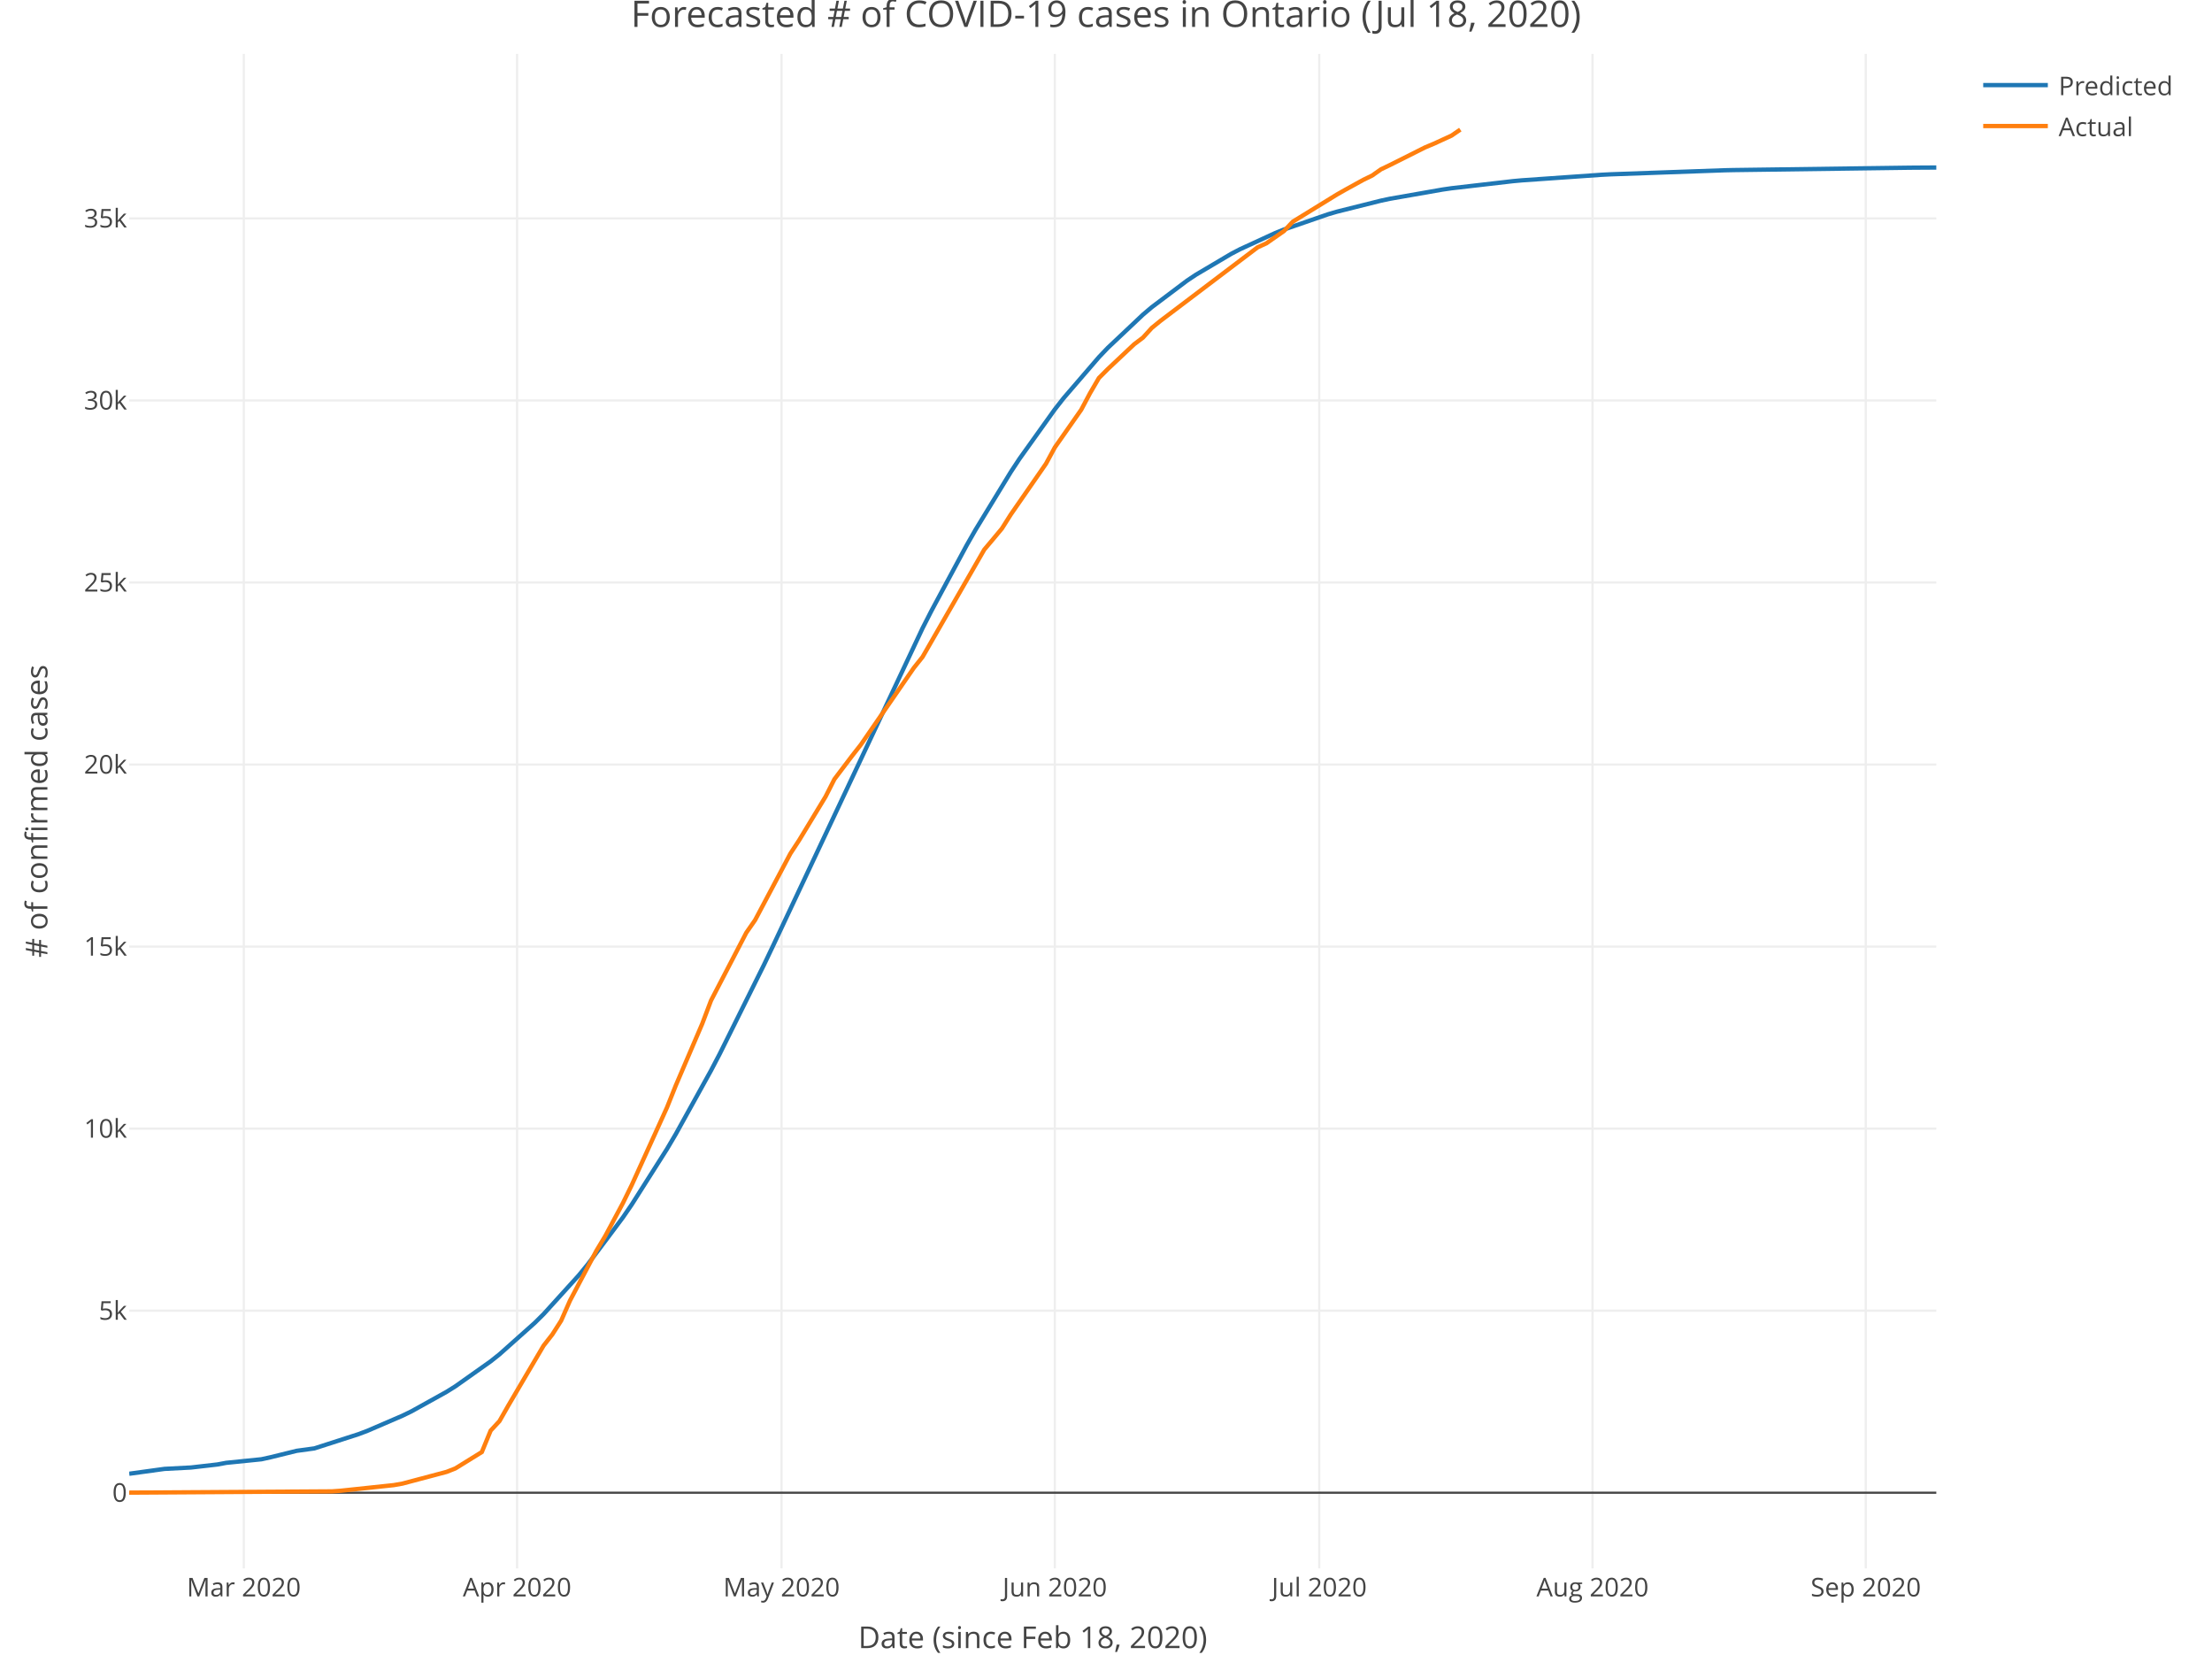
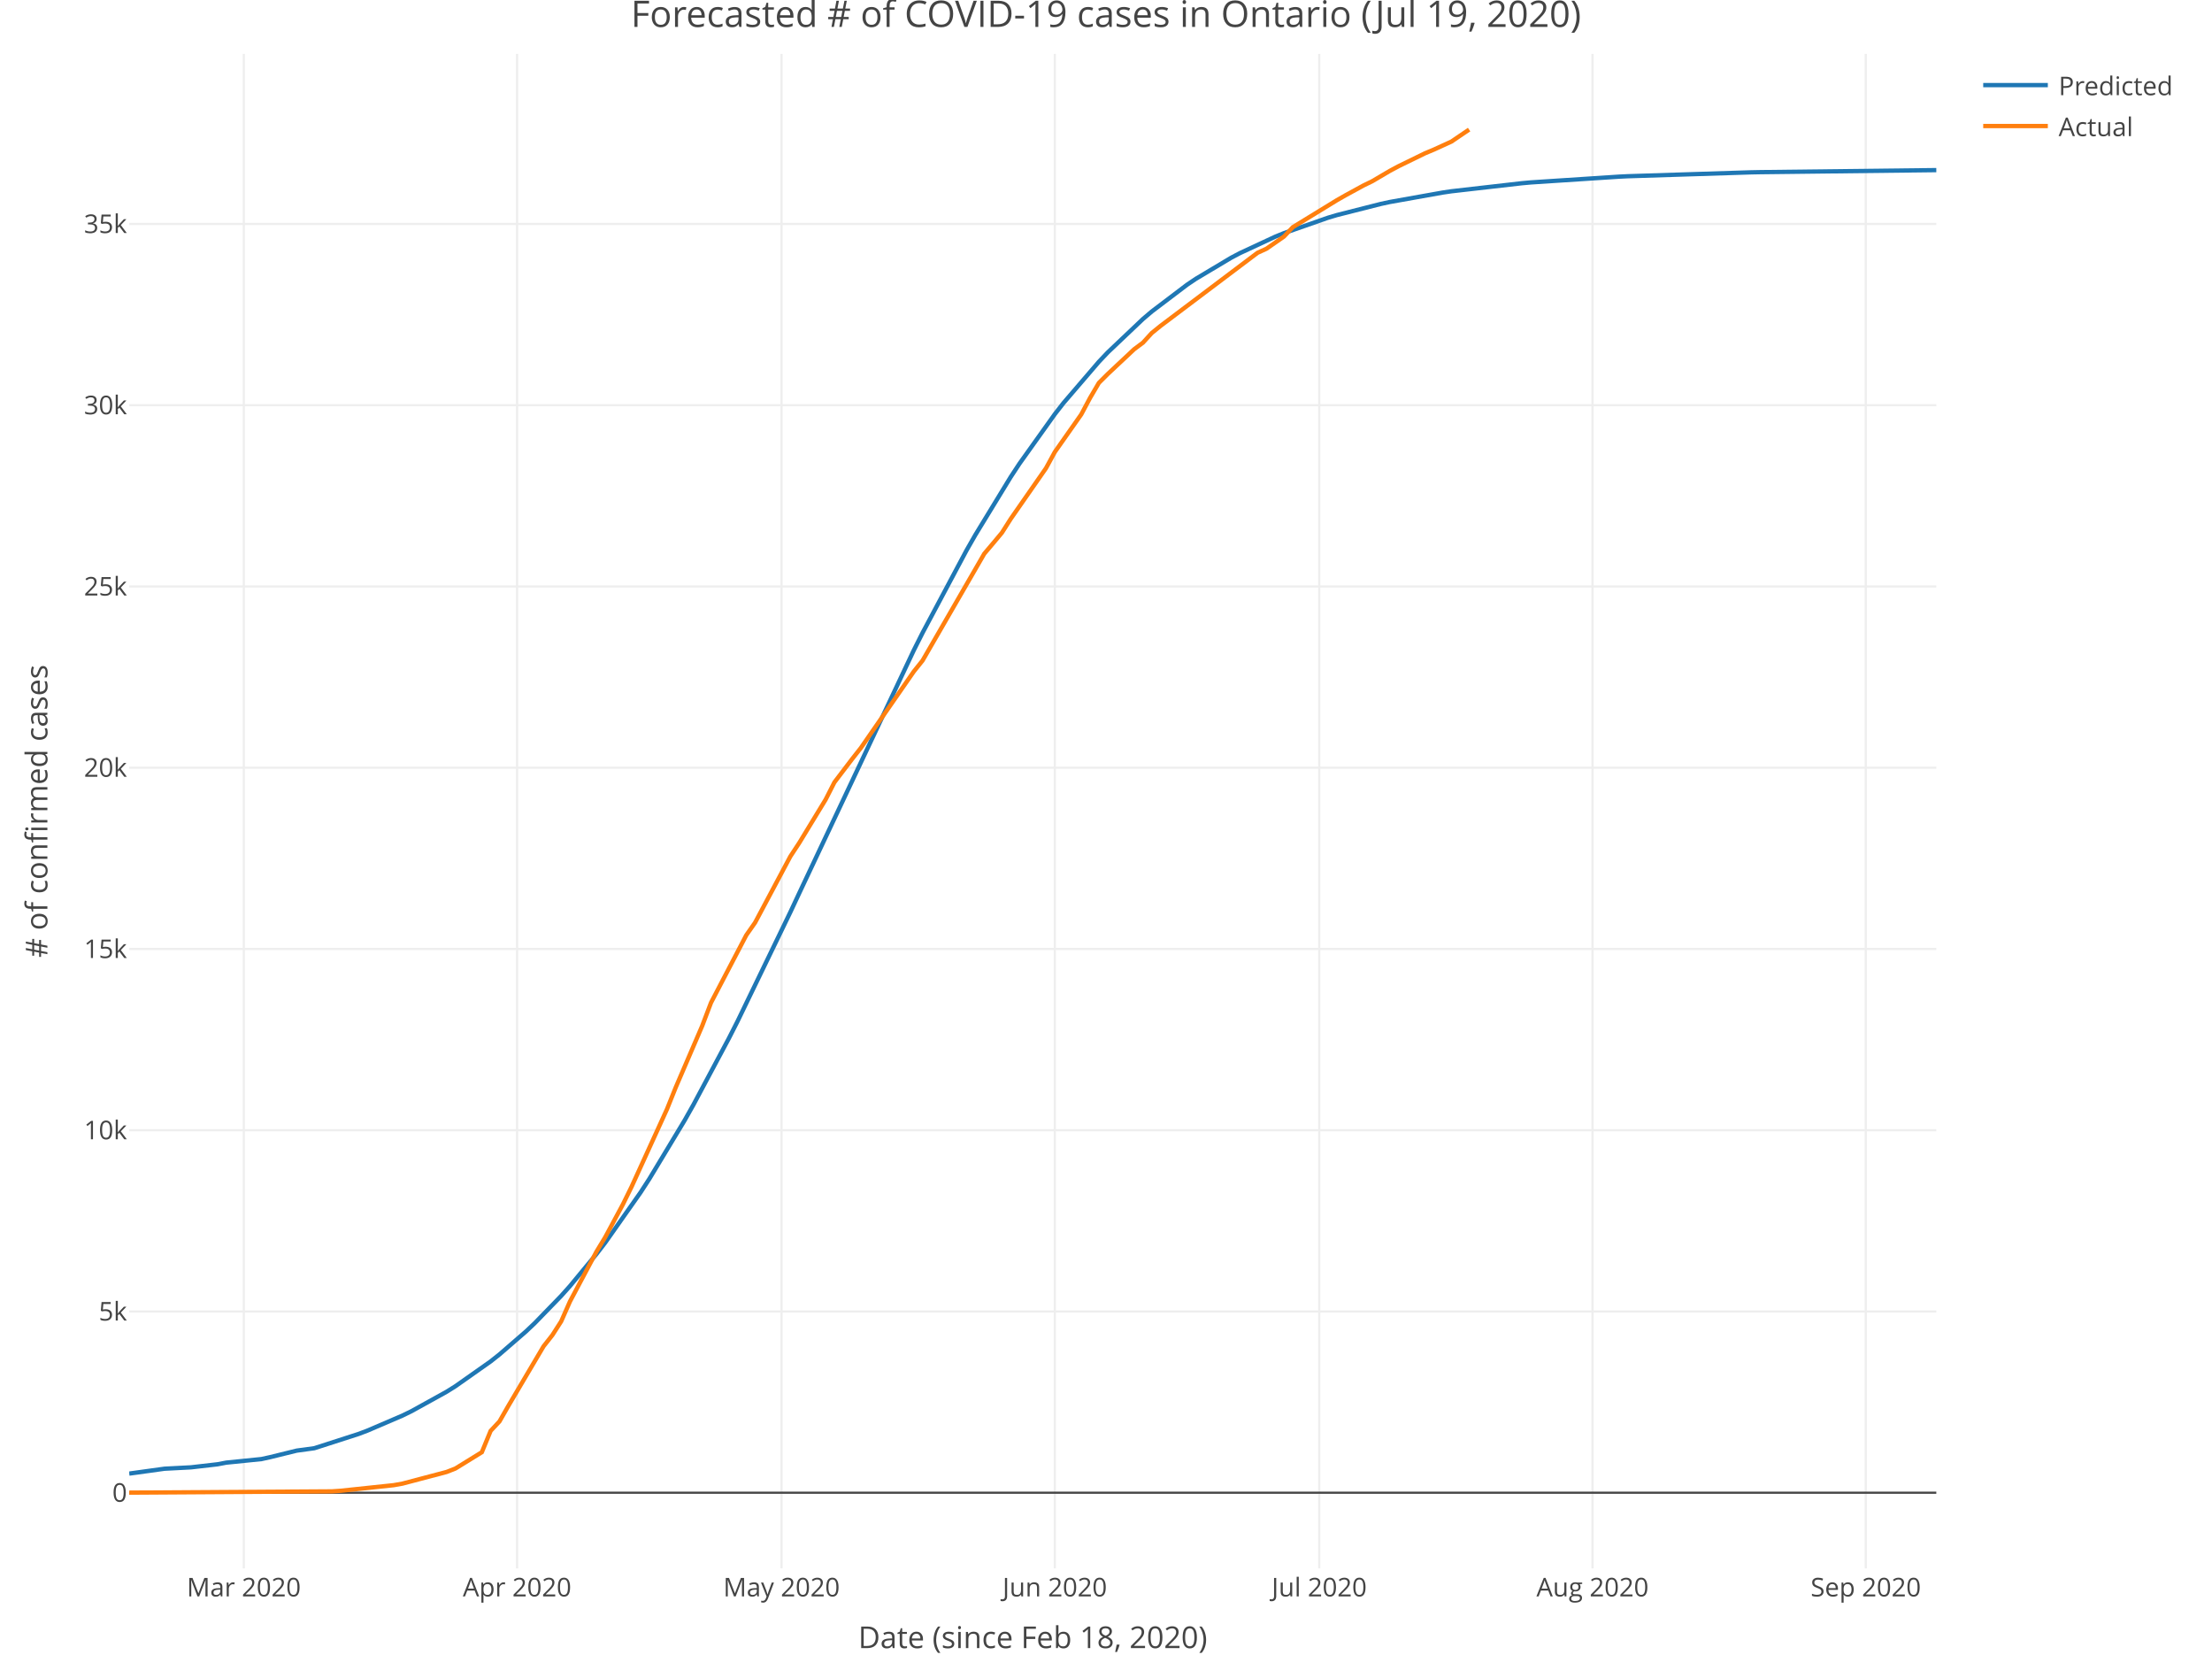
<svg xmlns="http://www.w3.org/2000/svg" class="main-svg" width="1027" height="768" style="" viewBox="0 0 1027 768">
  <rect x="0" y="0" width="1027" height="768" style="fill: rgb(255, 255, 255); fill-opacity: 1;" />
-   <defs id="defs-ae1c5c">
+   <defs id="defs-fed67e">
    <g class="clips">
-       <clipPath id="clipae1c5cxyplot" class="plotclip">
+       <clipPath id="clipfed67exyplot" class="plotclip">
        <rect width="839" height="703" />
      </clipPath>
-       <clipPath class="axesclip" id="clipae1c5cx">
+       <clipPath class="axesclip" id="clipfed67ex">
        <rect x="60" y="0" width="839" height="768" />
      </clipPath>
-       <clipPath class="axesclip" id="clipae1c5cy">
+       <clipPath class="axesclip" id="clipfed67ey">
        <rect x="0" y="25" width="1027" height="703" />
      </clipPath>
-       <clipPath class="axesclip" id="clipae1c5cxy">
+       <clipPath class="axesclip" id="clipfed67exy">
        <rect x="60" y="25" width="839" height="703" />
      </clipPath>
    </g>
    <g class="gradients" />
  </defs>
  <g class="bglayer" />
  <g class="layer-below">
    <g class="imagelayer" />
    <g class="shapelayer" />
  </g>
  <g class="cartesianlayer">
    <g class="subplot xy">
      <g class="layer-subplot">
        <g class="shapelayer" />
        <g class="imagelayer" />
      </g>
      <g class="gridlayer">
        <g class="x">
          <path class="xgrid crisp" transform="translate(113.2,0)" d="M0,25v703" style="stroke: rgb(238, 238, 238); stroke-opacity: 1; stroke-width: 1px;" />
          <path class="xgrid crisp" transform="translate(240.08,0)" d="M0,25v703" style="stroke: rgb(238, 238, 238); stroke-opacity: 1; stroke-width: 1px;" />
          <path class="xgrid crisp" transform="translate(362.86,0)" d="M0,25v703" style="stroke: rgb(238, 238, 238); stroke-opacity: 1; stroke-width: 1px;" />
          <path class="xgrid crisp" transform="translate(489.73,0)" d="M0,25v703" style="stroke: rgb(238, 238, 238); stroke-opacity: 1; stroke-width: 1px;" />
          <path class="xgrid crisp" transform="translate(612.51,0)" d="M0,25v703" style="stroke: rgb(238, 238, 238); stroke-opacity: 1; stroke-width: 1px;" />
          <path class="xgrid crisp" transform="translate(739.39,0)" d="M0,25v703" style="stroke: rgb(238, 238, 238); stroke-opacity: 1; stroke-width: 1px;" />
          <path class="xgrid crisp" transform="translate(866.26,0)" d="M0,25v703" style="stroke: rgb(238, 238, 238); stroke-opacity: 1; stroke-width: 1px;" />
        </g>
        <g class="y">
-           <path class="ygrid crisp" transform="translate(0,608.37)" d="M60,0h839" style="stroke: rgb(238, 238, 238); stroke-opacity: 1; stroke-width: 1px;" />
-           <path class="ygrid crisp" transform="translate(0,523.87)" d="M60,0h839" style="stroke: rgb(238, 238, 238); stroke-opacity: 1; stroke-width: 1px;" />
-           <path class="ygrid crisp" transform="translate(0,439.37)" d="M60,0h839" style="stroke: rgb(238, 238, 238); stroke-opacity: 1; stroke-width: 1px;" />
-           <path class="ygrid crisp" transform="translate(0,354.88)" d="M60,0h839" style="stroke: rgb(238, 238, 238); stroke-opacity: 1; stroke-width: 1px;" />
-           <path class="ygrid crisp" transform="translate(0,270.38)" d="M60,0h839" style="stroke: rgb(238, 238, 238); stroke-opacity: 1; stroke-width: 1px;" />
-           <path class="ygrid crisp" transform="translate(0,185.88)" d="M60,0h839" style="stroke: rgb(238, 238, 238); stroke-opacity: 1; stroke-width: 1px;" />
-           <path class="ygrid crisp" transform="translate(0,101.38)" d="M60,0h839" style="stroke: rgb(238, 238, 238); stroke-opacity: 1; stroke-width: 1px;" />
+           <path class="ygrid crisp" transform="translate(0,608.74)" d="M60,0h839" style="stroke: rgb(238, 238, 238); stroke-opacity: 1; stroke-width: 1px;" />
+           <path class="ygrid crisp" transform="translate(0,524.61)" d="M60,0h839" style="stroke: rgb(238, 238, 238); stroke-opacity: 1; stroke-width: 1px;" />
+           <path class="ygrid crisp" transform="translate(0,440.48)" d="M60,0h839" style="stroke: rgb(238, 238, 238); stroke-opacity: 1; stroke-width: 1px;" />
+           <path class="ygrid crisp" transform="translate(0,356.35)" d="M60,0h839" style="stroke: rgb(238, 238, 238); stroke-opacity: 1; stroke-width: 1px;" />
+           <path class="ygrid crisp" transform="translate(0,272.22)" d="M60,0h839" style="stroke: rgb(238, 238, 238); stroke-opacity: 1; stroke-width: 1px;" />
+           <path class="ygrid crisp" transform="translate(0,188.09)" d="M60,0h839" style="stroke: rgb(238, 238, 238); stroke-opacity: 1; stroke-width: 1px;" />
+           <path class="ygrid crisp" transform="translate(0,103.96)" d="M60,0h839" style="stroke: rgb(238, 238, 238); stroke-opacity: 1; stroke-width: 1px;" />
        </g>
      </g>
      <g class="zerolinelayer">
        <path class="yzl zl crisp" transform="translate(0,692.87)" d="M60,0h839" style="stroke: rgb(68, 68, 68); stroke-opacity: 1; stroke-width: 1px;" />
      </g>
      <path class="xlines-below" />
      <path class="ylines-below" />
      <g class="overlines-below" />
      <g class="xaxislayer-below" />
      <g class="yaxislayer-below" />
      <g class="overaxes-below" />
-       <g class="plot" transform="translate(60, 25)" clip-path="url('#clipae1c5cxyplot')">
+       <g class="plot" transform="translate(60, 25)" clip-path="url('#clipfed67exyplot')">
        <g class="scatterlayer mlayer">
-           <g class="trace scatter trace3f4f02" style="stroke-miterlimit: 2; opacity: 1;">
+           <g class="trace scatter traceb9f020" style="stroke-miterlimit: 2; opacity: 1;">
            <g class="fills" />
            <g class="errorbars" />
            <g class="lines">
-               <path class="js-line" d="M0,659.06L16.37,656.81L28.65,656.17L40.93,654.76L45.02,654L61.39,652.34L65.48,651.44L77.76,648.42L85.95,647.3L106.41,640.71L110.5,639.17L126.87,632.12L130.97,630.13L147.34,621.04L151.43,618.48L167.8,606.89L171.89,603.64L188.26,589.05L192.36,584.99L208.73,566.94L212.82,561.97L229.19,540.11L233.28,534.15L249.65,508.36L253.75,501.42L270.12,471.88L274.21,464.07L294.67,422.9L298.77,414.32L368.34,266.57L372.43,258.56L388.8,228.12L392.9,220.95L409.27,194.13L413.36,187.92L429.73,165.03L433.82,159.8L450.2,140.79L454.29,136.5L470.66,121.05L474.75,117.59L491.12,105.27L495.21,102.54L511.59,92.85L515.68,90.71L532.05,83.18L536.14,81.53L556.6,74.46L560.7,73.26L581.16,68.14L585.25,67.27L609.81,62.97L613.9,62.38L642.55,59.07L646.64,58.7L683.48,56.13L687.57,55.92L740.78,54.03L744.87,53.94L826.72,52.84L830.81,52.81L839,52.76" style="vector-effect: non-scaling-stroke; fill: none; stroke: rgb(31, 119, 180); stroke-opacity: 1; stroke-width: 2px; opacity: 1;" />
+               <path class="js-line" d="M0,658.99L16.37,656.73L28.65,656.09L40.93,654.68L45.02,653.91L61.39,652.25L65.48,651.35L77.76,648.33L85.95,647.21L106.41,640.62L110.5,639.08L126.87,632.06L130.97,630.06L147.34,621.01L151.43,618.45L167.8,606.92L171.89,603.68L184.17,593.04L188.26,589.17L200.54,576.52L204.63,571.95L216.91,557.11L221,551.78L237.38,528.52L241.47,522.21L257.84,495.07L261.93,487.82L278.3,457.16L282.4,449.11L306.95,398.38L311.04,389.64L364.25,276.85L368.34,268.72L388.8,230.35L392.9,223.19L409.27,196.38L413.36,190.16L429.73,167.24L433.82,161.99L450.2,142.91L454.29,138.6L470.66,123.07L474.75,119.59L491.12,107.18L495.21,104.42L511.59,94.65L515.68,92.49L532.05,84.88L536.14,83.21L556.6,76.05L560.7,74.83L581.16,69.64L585.25,68.76L609.81,64.38L613.9,63.78L646.64,60.04L650.74,59.67L691.66,57L695.76,56.8L753.05,54.99L757.15,54.91L839,53.96" style="vector-effect: non-scaling-stroke; fill: none; stroke: rgb(31, 119, 180); stroke-opacity: 1; stroke-width: 2px; opacity: 1;" />
            </g>
            <g class="points" />
            <g class="text" />
          </g>
-           <g class="trace scatter trace07ebe7" style="stroke-miterlimit: 2; opacity: 1;">
+           <g class="trace scatter trace447be4" style="stroke-miterlimit: 2; opacity: 1;">
            <g class="fills" />
            <g class="errorbars" />
            <g class="lines">
-               <path class="js-line" d="M0,667.83L94.13,667.24L98.22,666.95L122.78,664.35L126.87,663.63L147.34,658.2L151.43,656.59L163.71,648.99L167.8,639.04L171.89,634.64L175.99,627.44L192.36,599.63L196.45,594.4L200.54,588L204.63,578.71L216.91,555.52L221,548.74L229.19,533.47L233.28,525.12L249.65,489.1L253.75,478.86L266.02,450.22L270.12,439.4L286.49,407.94L290.58,402.07L306.95,371.23L311.04,364.98L323.32,344.73L327.41,336.67L335.6,325.86L339.69,320.65L364.25,285.04L368.34,279.91L396.99,230.1L401.08,225.25L405.18,220.32L409.27,213.85L425.64,190.24L429.73,182.7L442.01,165.16L446.1,157.47L450.2,150.46L454.29,146.35L466.57,134.79L470.66,131.71L474.75,127.22L478.84,123.89L523.86,89.82L527.96,87.94L536.14,82.23L540.23,77.89L560.7,65.3L564.79,62.97L572.98,58.47L577.07,56.48L581.16,53.6L585.25,51.64L601.62,43.43L605.72,41.71L613.9,37.96L618,35.15" style="vector-effect: non-scaling-stroke; fill: none; stroke: rgb(255, 127, 14); stroke-opacity: 1; stroke-width: 2px; opacity: 1;" />
+               <path class="js-line" d="M0,667.83L94.13,667.24L98.22,666.96L122.78,664.37L126.87,663.64L147.34,658.24L151.43,656.64L163.71,649.07L167.8,639.16L171.89,634.79L175.99,627.62L192.36,599.92L196.45,594.73L200.54,588.35L204.63,579.09L216.91,556.01L221,549.26L229.19,534.05L233.28,525.74L249.65,489.88L253.75,479.69L266.02,451.17L270.12,440.4L286.49,409.07L290.58,403.23L306.95,372.52L311.04,366.3L323.32,346.14L327.41,338.12L335.6,327.35L339.69,322.16L364.25,286.71L368.34,281.6L396.99,232.01L401.08,227.18L405.18,222.27L409.27,215.83L425.64,192.32L429.73,184.82L442.01,167.35L446.1,159.69L450.2,152.71L454.29,148.62L466.57,137.11L470.66,134.05L474.75,129.58L478.84,126.26L523.86,92.34L527.96,90.47L536.14,84.79L540.23,80.46L560.7,67.93L564.79,65.6L572.98,61.13L577.07,59.14L585.25,54.33L589.35,52.14L601.62,46.15L605.72,44.44L613.9,40.7L618,37.91L622.09,35.15" style="vector-effect: non-scaling-stroke; fill: none; stroke: rgb(255, 127, 14); stroke-opacity: 1; stroke-width: 2px; opacity: 1;" />
            </g>
            <g class="points" />
            <g class="text" />
          </g>
        </g>
      </g>
      <g class="overplot" />
      <path class="xlines-above crisp" style="fill: none;" d="M0,0" />
      <path class="ylines-above crisp" style="fill: none;" d="M0,0" />
      <g class="overlines-above" />
      <g class="xaxislayer-above">
        <g class="xtick">
          <text text-anchor="middle" x="0" y="741" transform="translate(113.2,0)" style="font-family: 'Open Sans', verdana, arial, sans-serif; font-size: 12px; fill: rgb(68, 68, 68); fill-opacity: 1; white-space: pre;">Mar 2020</text>
        </g>
        <g class="xtick">
          <text text-anchor="middle" x="0" y="741" transform="translate(240.08,0)" style="font-family: 'Open Sans', verdana, arial, sans-serif; font-size: 12px; fill: rgb(68, 68, 68); fill-opacity: 1; white-space: pre;">Apr 2020</text>
        </g>
        <g class="xtick">
          <text text-anchor="middle" x="0" y="741" transform="translate(362.86,0)" style="font-family: 'Open Sans', verdana, arial, sans-serif; font-size: 12px; fill: rgb(68, 68, 68); fill-opacity: 1; white-space: pre;">May 2020</text>
        </g>
        <g class="xtick">
          <text text-anchor="middle" x="0" y="741" transform="translate(489.73,0)" style="font-family: 'Open Sans', verdana, arial, sans-serif; font-size: 12px; fill: rgb(68, 68, 68); fill-opacity: 1; white-space: pre;">Jun 2020</text>
        </g>
        <g class="xtick">
          <text text-anchor="middle" x="0" y="741" transform="translate(612.51,0)" style="font-family: 'Open Sans', verdana, arial, sans-serif; font-size: 12px; fill: rgb(68, 68, 68); fill-opacity: 1; white-space: pre;">Jul 2020</text>
        </g>
        <g class="xtick">
          <text text-anchor="middle" x="0" y="741" transform="translate(739.39,0)" style="font-family: 'Open Sans', verdana, arial, sans-serif; font-size: 12px; fill: rgb(68, 68, 68); fill-opacity: 1; white-space: pre;">Aug 2020</text>
        </g>
        <g class="xtick">
          <text text-anchor="middle" x="0" y="741" transform="translate(866.26,0)" style="font-family: 'Open Sans', verdana, arial, sans-serif; font-size: 12px; fill: rgb(68, 68, 68); fill-opacity: 1; white-space: pre;">Sep 2020</text>
        </g>
      </g>
      <g class="yaxislayer-above">
        <g class="ytick">
          <text text-anchor="end" x="59" y="4.2" transform="translate(0,692.87)" style="font-family: 'Open Sans', verdana, arial, sans-serif; font-size: 12px; fill: rgb(68, 68, 68); fill-opacity: 1; white-space: pre;">0</text>
        </g>
        <g class="ytick">
-           <text text-anchor="end" x="59" y="4.2" transform="translate(0,608.37)" style="font-family: 'Open Sans', verdana, arial, sans-serif; font-size: 12px; fill: rgb(68, 68, 68); fill-opacity: 1; white-space: pre;">5k</text>
-         </g>
-         <g class="ytick">
-           <text text-anchor="end" x="59" y="4.2" transform="translate(0,523.87)" style="font-family: 'Open Sans', verdana, arial, sans-serif; font-size: 12px; fill: rgb(68, 68, 68); fill-opacity: 1; white-space: pre;">10k</text>
-         </g>
-         <g class="ytick">
-           <text text-anchor="end" x="59" y="4.2" transform="translate(0,439.37)" style="font-family: 'Open Sans', verdana, arial, sans-serif; font-size: 12px; fill: rgb(68, 68, 68); fill-opacity: 1; white-space: pre;">15k</text>
-         </g>
-         <g class="ytick">
-           <text text-anchor="end" x="59" y="4.2" transform="translate(0,354.88)" style="font-family: 'Open Sans', verdana, arial, sans-serif; font-size: 12px; fill: rgb(68, 68, 68); fill-opacity: 1; white-space: pre;">20k</text>
-         </g>
-         <g class="ytick">
-           <text text-anchor="end" x="59" y="4.2" transform="translate(0,270.38)" style="font-family: 'Open Sans', verdana, arial, sans-serif; font-size: 12px; fill: rgb(68, 68, 68); fill-opacity: 1; white-space: pre;">25k</text>
-         </g>
-         <g class="ytick">
-           <text text-anchor="end" x="59" y="4.2" transform="translate(0,185.88)" style="font-family: 'Open Sans', verdana, arial, sans-serif; font-size: 12px; fill: rgb(68, 68, 68); fill-opacity: 1; white-space: pre;">30k</text>
-         </g>
-         <g class="ytick">
-           <text text-anchor="end" x="59" y="4.2" transform="translate(0,101.38)" style="font-family: 'Open Sans', verdana, arial, sans-serif; font-size: 12px; fill: rgb(68, 68, 68); fill-opacity: 1; white-space: pre;">35k</text>
+           <text text-anchor="end" x="59" y="4.2" transform="translate(0,608.74)" style="font-family: 'Open Sans', verdana, arial, sans-serif; font-size: 12px; fill: rgb(68, 68, 68); fill-opacity: 1; white-space: pre;">5k</text>
+         </g>
+         <g class="ytick">
+           <text text-anchor="end" x="59" y="4.2" transform="translate(0,524.61)" style="font-family: 'Open Sans', verdana, arial, sans-serif; font-size: 12px; fill: rgb(68, 68, 68); fill-opacity: 1; white-space: pre;">10k</text>
+         </g>
+         <g class="ytick">
+           <text text-anchor="end" x="59" y="4.2" transform="translate(0,440.48)" style="font-family: 'Open Sans', verdana, arial, sans-serif; font-size: 12px; fill: rgb(68, 68, 68); fill-opacity: 1; white-space: pre;">15k</text>
+         </g>
+         <g class="ytick">
+           <text text-anchor="end" x="59" y="4.2" transform="translate(0,356.35)" style="font-family: 'Open Sans', verdana, arial, sans-serif; font-size: 12px; fill: rgb(68, 68, 68); fill-opacity: 1; white-space: pre;">20k</text>
+         </g>
+         <g class="ytick">
+           <text text-anchor="end" x="59" y="4.2" transform="translate(0,272.22)" style="font-family: 'Open Sans', verdana, arial, sans-serif; font-size: 12px; fill: rgb(68, 68, 68); fill-opacity: 1; white-space: pre;">25k</text>
+         </g>
+         <g class="ytick">
+           <text text-anchor="end" x="59" y="4.2" transform="translate(0,188.09)" style="font-family: 'Open Sans', verdana, arial, sans-serif; font-size: 12px; fill: rgb(68, 68, 68); fill-opacity: 1; white-space: pre;">30k</text>
+         </g>
+         <g class="ytick">
+           <text text-anchor="end" x="59" y="4.2" transform="translate(0,103.96)" style="font-family: 'Open Sans', verdana, arial, sans-serif; font-size: 12px; fill: rgb(68, 68, 68); fill-opacity: 1; white-space: pre;">35k</text>
        </g>
      </g>
      <g class="overaxes-above" />
    </g>
  </g>
  <g class="polarlayer" />
  <g class="ternarylayer" />
  <g class="geolayer" />
  <g class="funnelarealayer" />
  <g class="pielayer" />
  <g class="treemaplayer" />
  <g class="sunburstlayer" />
  <g class="glimages" />
-   <defs id="topdefs-ae1c5c">
+   <defs id="topdefs-fed67e">
    <g class="clips" />
-     <clipPath id="legendae1c5c">
+     <clipPath id="legendfed67e">
      <rect width="101" height="48" x="0" y="0" />
    </clipPath>
  </defs>
  <g class="layer-above">
    <g class="imagelayer" />
    <g class="shapelayer" />
  </g>
  <g class="infolayer">
    <g class="legend" pointer-events="all" transform="translate(915.78, 25)">
      <rect class="bg" shape-rendering="crispEdges" style="stroke: rgb(68, 68, 68); stroke-opacity: 1; fill: rgb(255, 255, 255); fill-opacity: 1; stroke-width: 0px;" width="101" height="48" x="0" y="0" />
-       <g class="scrollbox" transform="translate(0, 0)" clip-path="url('#legendae1c5c')">
+       <g class="scrollbox" transform="translate(0, 0)" clip-path="url('#legendfed67e')">
        <g class="groups">
          <g class="traces" style="opacity: 1;" transform="translate(0, 14.5)">
            <text class="legendtext user-select-none" text-anchor="start" x="40" y="4.68" style="font-family: 'Open Sans', verdana, arial, sans-serif; font-size: 12px; fill: rgb(68, 68, 68); fill-opacity: 1; white-space: pre;">Predicted</text>
            <g class="layers" style="opacity: 1;">
              <g class="legendfill" />
              <g class="legendlines">
                <path class="js-line" d="M5,0h30" style="fill: none; stroke: rgb(31, 119, 180); stroke-opacity: 1; stroke-width: 2px;" />
              </g>
              <g class="legendsymbols">
                <g class="legendpoints" />
              </g>
            </g>
            <rect class="legendtoggle" pointer-events="all" x="0" y="-9.5" width="95.891" height="19" style="cursor: pointer; fill: rgb(0, 0, 0); fill-opacity: 0;" />
          </g>
          <g class="traces" style="opacity: 1;" transform="translate(0, 33.5)">
            <text class="legendtext user-select-none" text-anchor="start" x="40" y="4.68" style="font-family: 'Open Sans', verdana, arial, sans-serif; font-size: 12px; fill: rgb(68, 68, 68); fill-opacity: 1; white-space: pre;">Actual</text>
            <g class="layers" style="opacity: 1;">
              <g class="legendfill" />
              <g class="legendlines">
                <path class="js-line" d="M5,0h30" style="fill: none; stroke: rgb(255, 127, 14); stroke-opacity: 1; stroke-width: 2px;" />
              </g>
              <g class="legendsymbols">
                <g class="legendpoints" />
              </g>
            </g>
            <rect class="legendtoggle" pointer-events="all" x="0" y="-9.5" width="95.891" height="19" style="cursor: pointer; fill: rgb(0, 0, 0); fill-opacity: 0;" />
          </g>
        </g>
      </g>
      <rect class="scrollbar" rx="20" ry="3" width="0" height="0" style="fill: rgb(128, 139, 164); fill-opacity: 1;" x="0" y="0" />
    </g>
    <g class="g-gtitle">
-       <text class="gtitle" x="513.5" y="12.5" text-anchor="middle" dy="0em" style="font-family: 'Open Sans', verdana, arial, sans-serif; font-size: 17px; fill: rgb(68, 68, 68); opacity: 1; font-weight: normal; white-space: pre;">Forecasted # of COVID-19 cases in Ontario (Jul 18, 2020)</text>
+       <text class="gtitle" x="513.5" y="12.5" text-anchor="middle" dy="0em" style="font-family: 'Open Sans', verdana, arial, sans-serif; font-size: 17px; fill: rgb(68, 68, 68); opacity: 1; font-weight: normal; white-space: pre;">Forecasted # of COVID-19 cases in Ontario (Jul 19, 2020)</text>
    </g>
    <g class="g-xtitle" transform="translate(0,-15)">
      <text class="xtitle" x="479.5" y="780" text-anchor="middle" style="font-family: 'Open Sans', verdana, arial, sans-serif; font-size: 14px; fill: rgb(68, 68, 68); opacity: 1; font-weight: normal; white-space: pre;">Date (since Feb 18, 2020)</text>
    </g>
    <g class="g-ytitle">
      <text class="ytitle" transform="rotate(-90,22,376.5)" x="22" y="376.5" text-anchor="middle" style="font-family: 'Open Sans', verdana, arial, sans-serif; font-size: 14px; fill: rgb(68, 68, 68); opacity: 1; font-weight: normal; white-space: pre;"># of confirmed cases</text>
    </g>
  </g>
</svg>
